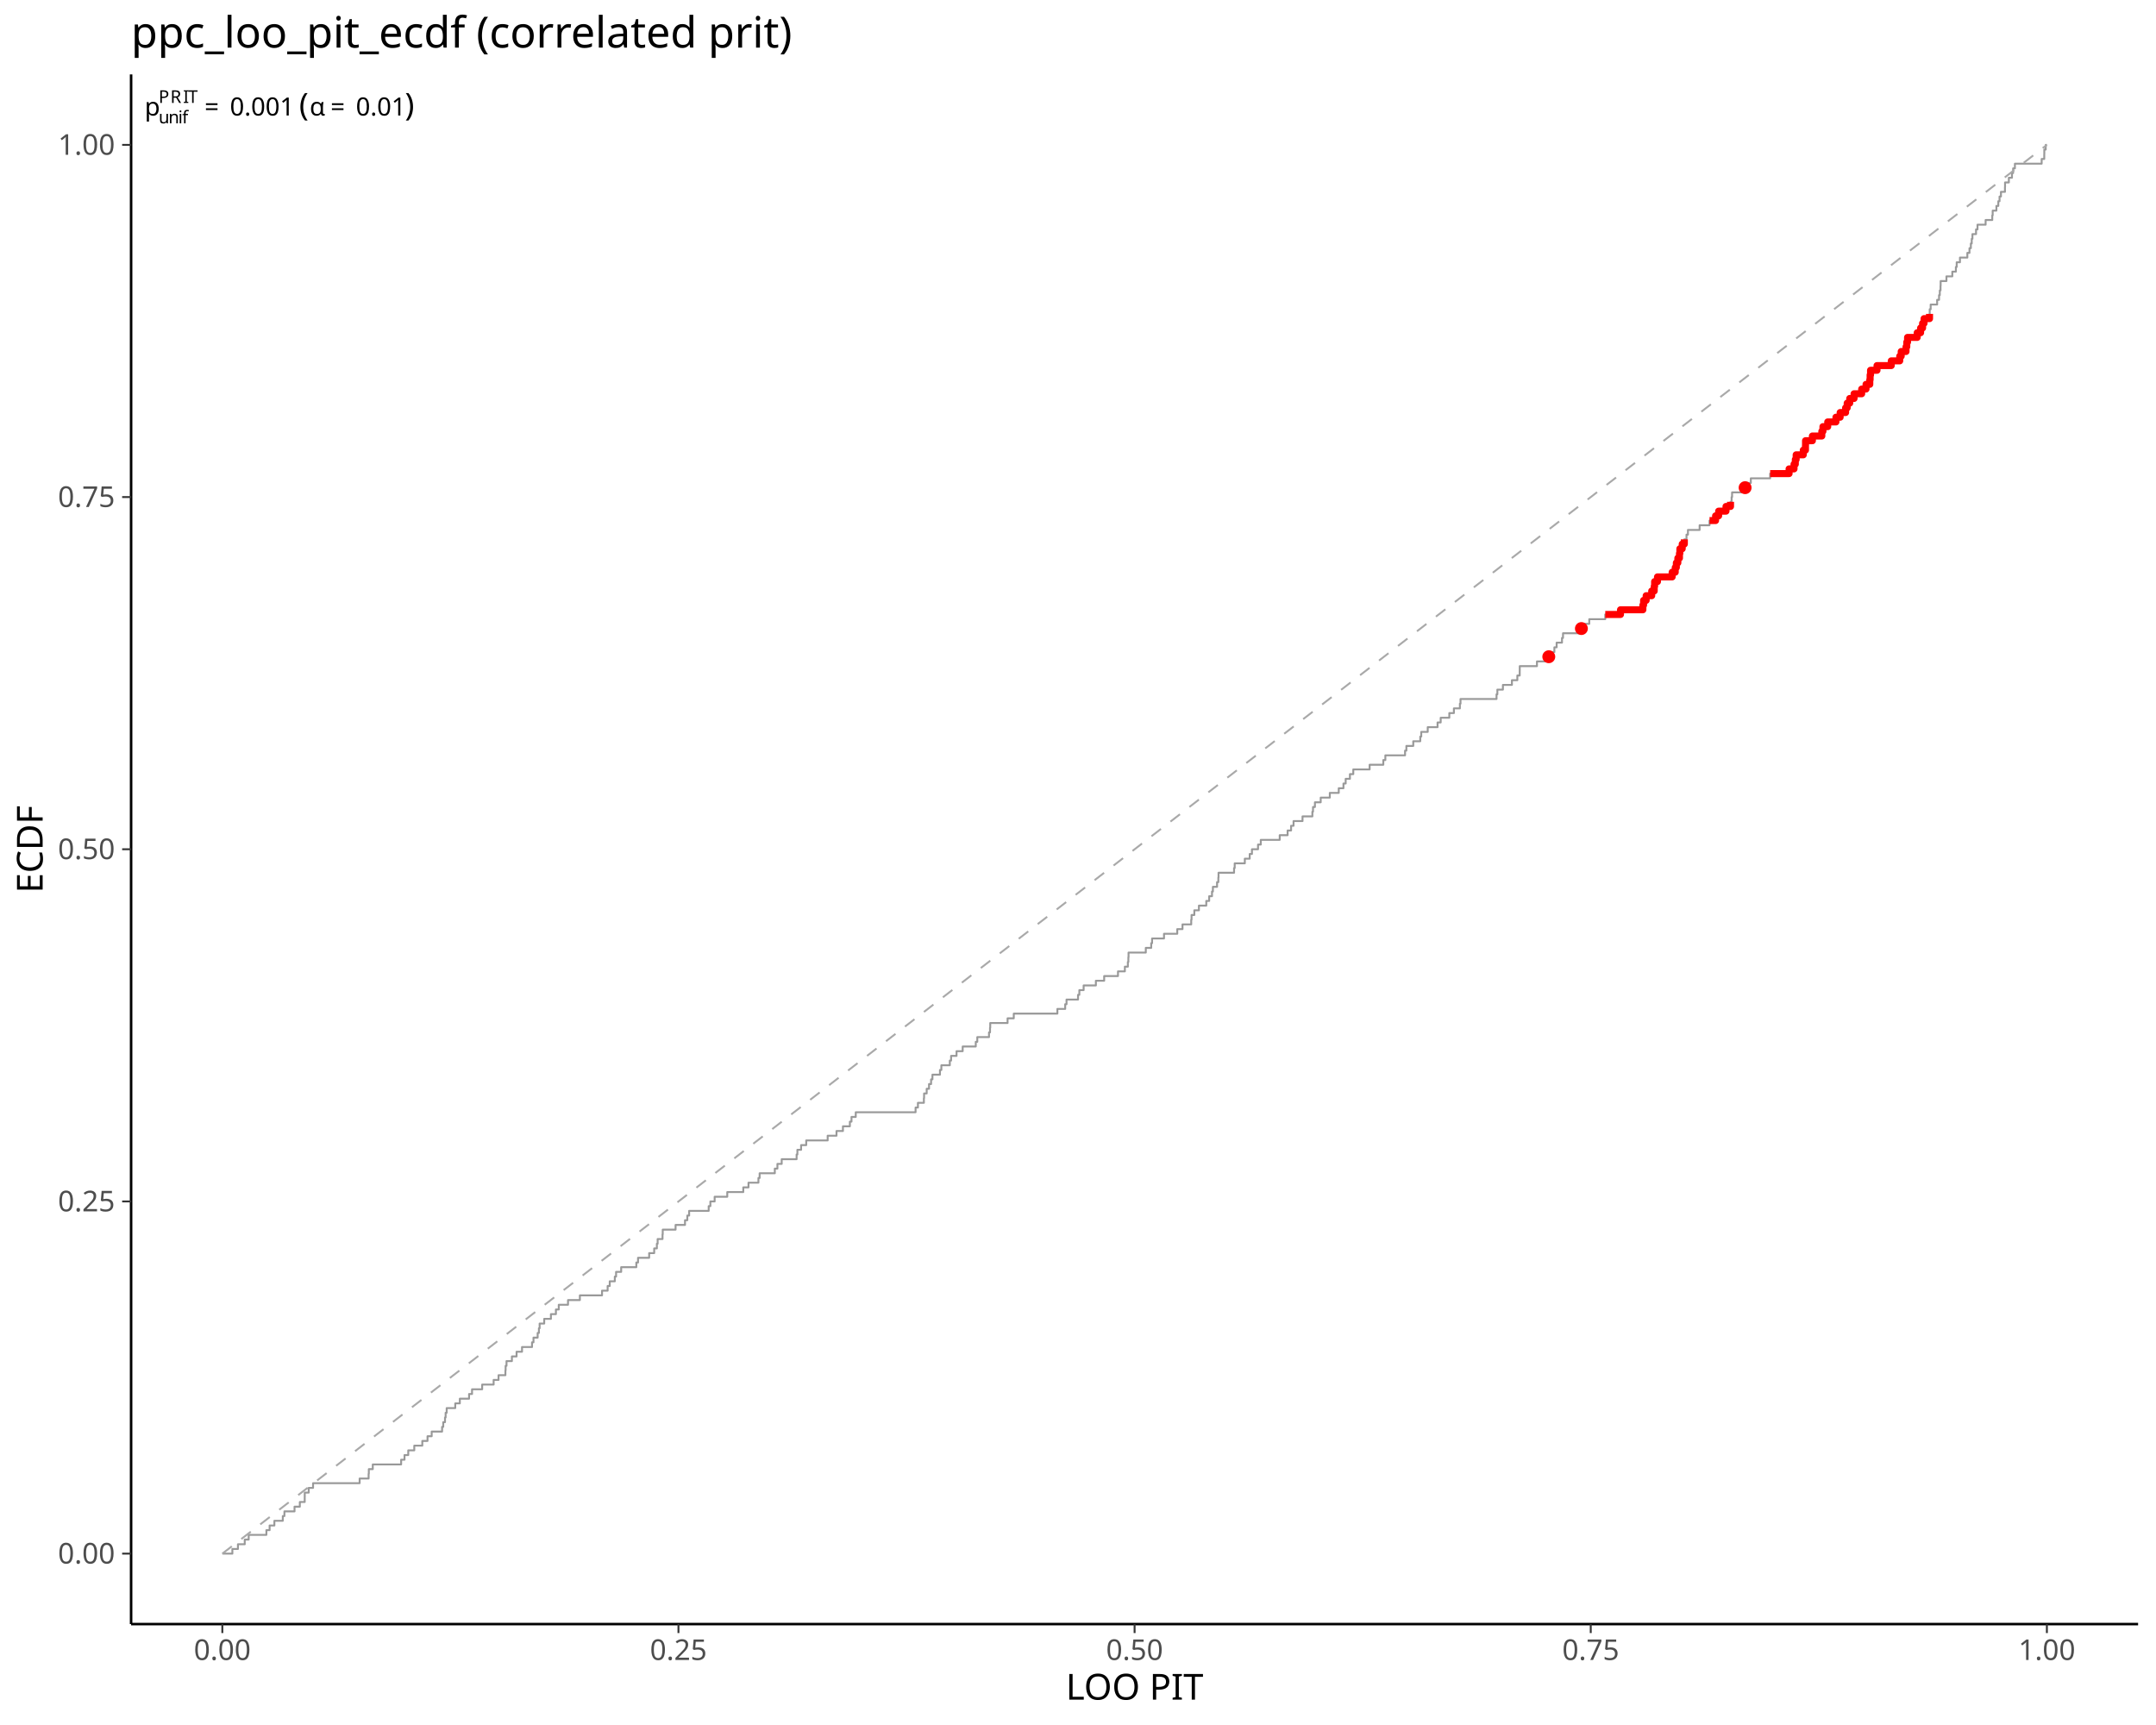
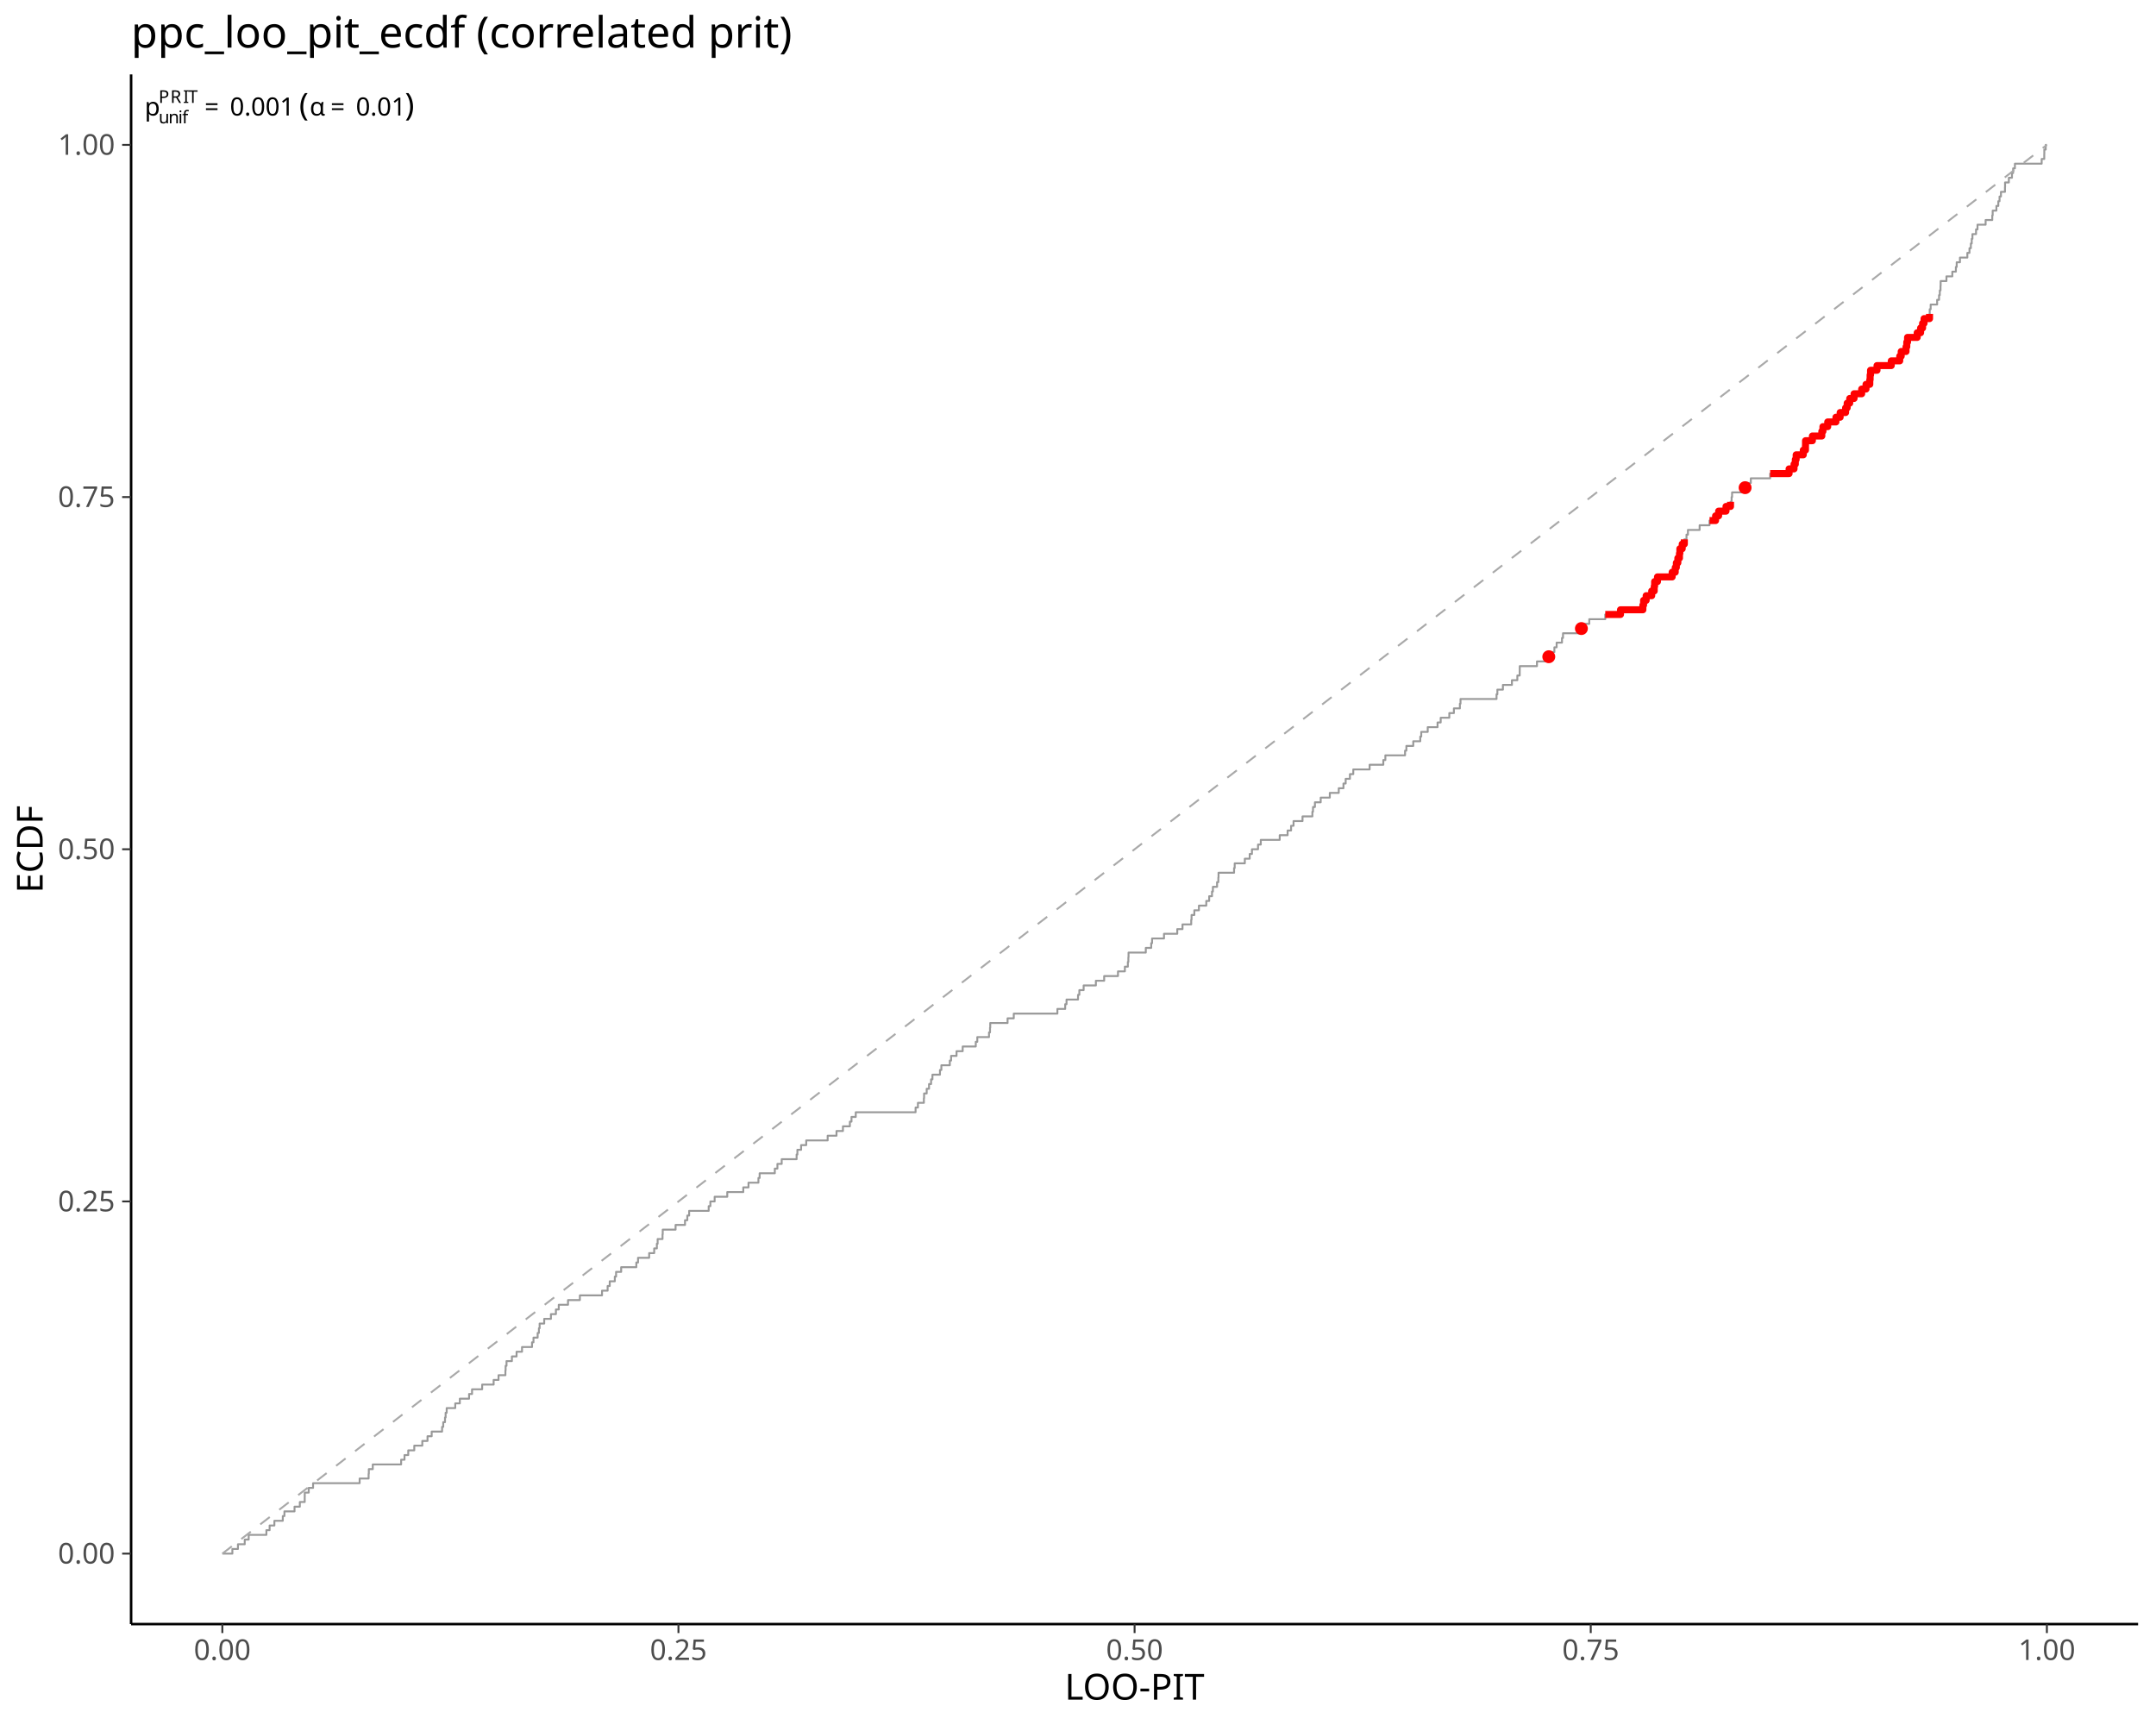
<svg xmlns="http://www.w3.org/2000/svg" class="svglite" data-engine-version="2.0" width="720.00pt" height="576.00pt" viewBox="0 0 720.00 576.00">
  <defs>
    <style type="text/css">
    .svglite line, .svglite polyline, .svglite polygon, .svglite path, .svglite rect, .svglite circle {
      fill: none;
      stroke: #000000;
      stroke-linecap: round;
      stroke-linejoin: round;
      stroke-miterlimit: 10.00;
    }
  </style>
  </defs>
  <rect width="100%" height="100%" style="stroke: none; fill: #FFFFFF;" />
  <defs>
    <clipPath id="cpMC4wMHw3MjAuMDB8MC4wMHw1NzYuMDA=">
      <rect x="0.00" y="0.00" width="720.00" height="576.00" />
    </clipPath>
  </defs>
  <g clip-path="url(#cpMC4wMHw3MjAuMDB8MC4wMHw1NzYuMDA=)">
</g>
  <defs>
    <clipPath id="cpNDMuNzh8NzE0LjAyfDI0Ljg1fDU0Mi4zMA==">
      <rect x="43.78" y="24.85" width="670.24" height="517.45" />
    </clipPath>
  </defs>
  <g clip-path="url(#cpNDMuNzh8NzE0LjAyfDI0Ljg1fDU0Mi4zMA==)">
    <polyline points="74.25,518.78 76.28,518.78 76.28,518.78 77.60,518.78 77.60,517.22 78.32,517.22 78.32,517.22 79.46,517.22 79.46,515.65 80.36,515.65 80.36,515.65 81.73,515.65 81.73,514.08 82.40,514.08 82.40,514.08 83.05,514.08 83.05,512.51 84.44,512.51 84.44,512.51 86.47,512.51 86.47,512.51 88.51,512.51 88.51,512.51 88.96,512.51 88.96,510.94 90.04,510.94 90.04,509.38 90.55,509.38 90.55,509.38 91.63,509.38 91.63,507.81 92.59,507.81 92.59,507.81 94.44,507.81 94.44,506.24 94.63,506.24 94.63,506.24 94.98,506.24 94.98,504.67 96.66,504.67 96.66,504.67 98.36,504.67 98.36,503.10 98.70,503.10 98.70,503.10 100.13,503.10 100.13,501.54 100.74,501.54 100.74,501.54 101.76,501.54 101.76,499.97 101.77,499.97 101.77,498.40 102.78,498.40 102.78,498.40 103.10,498.40 103.10,496.83 104.55,496.83 104.55,495.26 104.81,495.26 104.81,495.26 106.85,495.26 106.85,495.26 108.89,495.26 108.89,495.26 110.93,495.26 110.93,495.26 112.97,495.26 112.97,495.26 115.00,495.26 115.00,495.26 117.04,495.26 117.04,495.26 119.08,495.26 119.08,495.26 120.10,495.26 120.10,493.70 121.12,493.70 121.12,493.70 123.10,493.70 123.10,492.13 123.15,492.13 123.15,492.13 123.17,492.13 123.17,490.56 124.49,490.56 124.49,488.99 125.19,488.99 125.19,488.99 127.23,488.99 127.23,488.99 129.27,488.99 129.27,488.99 131.31,488.99 131.31,488.99 133.34,488.99 133.34,488.99 133.96,488.99 133.96,487.42 135.09,487.42 135.09,485.86 135.38,485.86 135.38,485.86 136.34,485.86 136.34,484.29 137.42,484.29 137.42,484.29 138.35,484.29 138.35,482.72 139.46,482.72 139.46,482.72 141.03,482.72 141.03,481.15 141.50,481.15 141.50,481.15 142.77,481.15 142.77,479.58 143.53,479.58 143.53,479.58 144.16,479.58 144.16,478.02 145.57,478.02 145.57,478.02 147.61,478.02 147.61,478.02 147.64,478.02 147.64,476.45 148.02,476.45 148.02,474.88 148.61,474.88 148.61,473.31 148.82,473.31 148.82,471.74 149.17,471.74 149.17,470.18 149.65,470.18 149.65,470.18 151.68,470.18 151.68,470.18 152.03,470.18 152.03,468.61 153.56,468.61 153.56,467.04 153.72,467.04 153.72,467.04 155.76,467.04 155.76,467.04 156.65,467.04 156.65,465.47 157.64,465.47 157.64,463.90 157.80,463.90 157.80,463.90 159.84,463.90 159.84,463.90 161.02,463.90 161.02,462.33 161.87,462.33 161.87,462.33 163.91,462.33 163.91,462.33 164.85,462.33 164.85,460.77 165.95,460.77 165.95,460.77 166.49,460.77 166.49,459.20 167.99,459.20 167.99,459.20 168.78,459.20 168.78,457.63 168.85,457.63 168.85,456.06 169.15,456.06 169.15,454.49 170.02,454.49 170.02,454.49 170.95,454.49 170.95,452.93 172.06,452.93 172.06,452.93 172.51,452.93 172.51,451.36 174.10,451.36 174.10,451.36 174.33,451.36 174.33,449.79 176.14,449.79 176.14,449.79 177.67,449.79 177.67,448.22 178.16,448.22 178.16,446.65 178.18,446.65 178.18,446.65 179.55,446.65 179.55,445.09 179.97,445.09 179.97,443.52 180.21,443.52 180.21,441.95 180.21,441.95 180.21,441.95 181.74,441.95 181.74,440.38 182.25,440.38 182.25,440.38 183.98,440.38 183.98,438.81 184.29,438.81 184.29,438.81 185.65,438.81 185.65,437.25 186.33,437.25 186.33,437.25 186.60,437.25 186.60,435.68 188.37,435.68 188.37,435.68 189.69,435.68 189.69,434.11 190.40,434.11 190.40,434.11 192.44,434.11 192.44,434.11 193.65,434.11 193.65,432.54 194.48,432.54 194.48,432.54 196.52,432.54 196.52,432.54 198.55,432.54 198.55,432.54 200.59,432.54 200.59,432.54 201.05,432.54 201.05,430.97 202.63,430.97 202.63,430.97 202.92,430.97 202.92,429.41 203.62,429.41 203.62,427.84 204.67,427.84 204.67,427.84 205.32,427.84 205.32,426.27 205.74,426.27 205.74,424.70 206.71,424.70 206.71,424.70 207.44,424.70 207.44,423.13 208.74,423.13 208.74,423.13 210.78,423.13 210.78,423.13 212.50,423.13 212.50,421.57 212.82,421.57 212.82,421.57 213.07,421.57 213.07,420.00 214.86,420.00 214.86,420.00 216.79,420.00 216.79,418.43 216.89,418.43 216.89,418.43 218.47,418.43 218.47,416.86 218.93,416.86 218.93,416.86 219.36,416.86 219.36,415.29 219.62,415.29 219.62,413.73 220.97,413.73 220.97,413.73 221.25,413.73 221.25,412.16 221.32,412.16 221.32,410.59 223.01,410.59 223.01,410.59 225.05,410.59 225.05,410.59 225.61,410.59 225.61,409.02 227.08,409.02 227.08,409.02 228.76,409.02 228.76,407.45 229.12,407.45 229.12,407.45 229.53,407.45 229.53,405.89 230.14,405.89 230.14,404.32 231.16,404.32 231.16,404.32 233.20,404.32 233.20,404.32 235.24,404.32 235.24,404.32 236.67,404.32 236.67,402.75 237.23,402.75 237.23,401.18 237.27,401.18 237.27,401.18 238.66,401.18 238.66,399.61 239.31,399.61 239.31,399.61 241.35,399.61 241.35,399.61 242.87,399.61 242.87,398.05 243.39,398.05 243.39,398.05 245.42,398.05 245.42,398.05 247.46,398.05 247.46,398.05 248.22,398.05 248.22,396.48 249.50,396.48 249.50,396.48 249.96,396.48 249.96,394.91 251.54,394.91 251.54,394.91 253.28,394.91 253.28,393.34 253.58,393.34 253.58,393.34 253.68,393.34 253.68,391.77 255.61,391.77 255.61,391.77 257.65,391.77 257.65,391.77 258.75,391.77 258.75,390.21 259.62,390.21 259.62,388.64 259.69,388.64 259.69,388.64 261.05,388.64 261.05,387.07 261.73,387.07 261.73,387.07 263.76,387.07 263.76,387.07 265.80,387.07 265.80,387.07 266.03,387.07 266.03,385.50 266.29,385.50 266.29,383.93 267.53,383.93 267.53,382.37 267.84,382.37 267.84,382.37 269.24,382.37 269.24,380.80 269.88,380.80 269.88,380.80 271.92,380.80 271.92,380.80 273.95,380.80 273.95,380.80 275.99,380.80 275.99,380.80 276.40,380.80 276.40,379.23 278.03,379.23 278.03,379.23 279.35,379.23 279.35,377.66 280.07,377.66 280.07,377.66 281.50,377.66 281.50,376.09 282.11,376.09 282.11,376.09 283.82,376.09 283.82,374.53 284.14,374.53 284.14,374.53 284.36,374.53 284.36,372.96 285.78,372.96 285.78,371.39 286.18,371.39 286.18,371.39 288.22,371.39 288.22,371.39 290.26,371.39 290.26,371.39 292.29,371.39 292.29,371.39 294.33,371.39 294.33,371.39 296.37,371.39 296.37,371.39 298.41,371.39 298.41,371.39 300.45,371.39 300.45,371.39 302.48,371.39 302.48,371.39 304.52,371.39 304.52,371.39 305.76,371.39 305.76,369.82 306.54,369.82 306.54,368.25 306.56,368.25 306.56,368.25 308.53,368.25 308.53,366.69 308.60,366.69 308.60,366.69 308.60,366.69 308.60,365.12 309.47,365.12 309.47,363.55 310.25,363.55 310.25,361.98 310.63,361.98 310.63,361.98 310.94,361.98 310.94,360.41 311.39,360.41 311.39,358.85 312.67,358.85 312.67,358.85 313.90,358.85 313.90,357.28 314.37,357.28 314.37,355.71 314.71,355.71 314.71,355.71 316.75,355.71 316.75,355.71 317.19,355.71 317.19,354.14 317.62,354.14 317.62,352.57 318.79,352.57 318.79,352.57 319.44,352.57 319.44,351.00 320.82,351.00 320.82,351.00 321.49,351.00 321.49,349.44 322.86,349.44 322.86,349.44 324.90,349.44 324.90,349.44 325.86,349.44 325.86,347.87 326.37,347.87 326.37,346.30 326.94,346.30 326.94,346.30 328.98,346.30 328.98,346.30 330.28,346.30 330.28,344.73 330.62,344.73 330.62,343.16 330.69,343.16 330.69,341.60 331.01,341.60 331.01,341.60 333.05,341.60 333.05,341.60 335.09,341.60 335.09,341.60 336.48,341.60 336.48,340.03 337.13,340.03 337.13,340.03 338.55,340.03 338.55,338.46 339.16,338.46 339.16,338.46 341.20,338.46 341.20,338.46 343.24,338.46 343.24,338.46 345.28,338.46 345.28,338.46 347.32,338.46 347.32,338.46 349.35,338.46 349.35,338.46 351.39,338.46 351.39,338.46 353.12,338.46 353.12,336.89 353.43,336.89 353.43,336.89 355.47,336.89 355.47,336.89 355.72,336.89 355.72,335.32 356.17,335.32 356.17,333.76 357.50,333.76 357.50,333.76 359.54,333.76 359.54,333.76 360.01,333.76 360.01,332.19 360.45,332.19 360.45,330.62 361.58,330.62 361.58,330.62 361.88,330.62 361.88,329.05 363.62,329.05 363.62,329.05 365.66,329.05 365.66,329.05 365.97,329.05 365.97,327.48 367.69,327.48 367.69,327.48 368.74,327.48 368.74,325.92 369.73,325.92 369.73,325.92 371.77,325.92 371.77,325.92 373.35,325.92 373.35,324.35 373.81,324.35 373.81,324.35 375.65,324.35 375.65,322.78 375.85,322.78 375.85,322.78 376.65,322.78 376.65,321.21 376.82,321.21 376.82,319.64 376.88,319.64 376.88,318.08 377.88,318.08 377.88,318.08 379.92,318.08 379.92,318.08 381.96,318.08 381.96,318.08 382.64,318.08 382.64,316.51 384.00,316.51 384.00,316.51 384.45,316.51 384.45,314.94 384.74,314.94 384.74,313.37 386.03,313.37 386.03,313.37 388.07,313.37 388.07,313.37 388.72,313.37 388.72,311.80 390.11,311.80 390.11,311.80 392.15,311.80 392.15,311.80 393.15,311.80 393.15,310.24 394.19,310.24 394.19,310.24 394.90,310.24 394.90,308.67 396.22,308.67 396.22,308.67 397.81,308.67 397.81,307.10 397.92,307.10 397.92,305.53 398.26,305.53 398.26,305.53 398.85,305.53 398.85,303.96 400.30,303.96 400.30,303.96 400.38,303.96 400.38,302.40 402.34,302.40 402.34,302.40 402.84,302.40 402.84,300.83 403.81,300.83 403.81,299.26 404.37,299.26 404.37,299.26 404.75,299.26 404.75,297.69 405.05,297.69 405.05,296.12 406.41,296.12 406.41,296.12 406.44,296.12 406.44,294.56 406.87,294.56 406.87,292.99 406.93,292.99 406.93,291.42 408.45,291.42 408.45,291.42 410.49,291.42 410.49,291.42 412.12,291.42 412.12,289.85 412.33,289.85 412.33,288.28 412.53,288.28 412.53,288.28 414.56,288.28 414.56,288.28 415.71,288.28 415.71,286.72 416.60,286.72 416.60,286.72 417.34,286.72 417.34,285.15 418.09,285.15 418.09,283.58 418.64,283.58 418.64,283.58 420.12,283.58 420.12,282.01 420.68,282.01 420.68,282.01 421.04,282.01 421.04,280.44 422.72,280.44 422.72,280.44 424.75,280.44 424.75,280.44 426.79,280.44 426.79,280.44 427.36,280.44 427.36,278.88 428.83,278.88 428.83,278.88 430.00,278.88 430.00,277.31 430.87,277.31 430.87,277.31 431.16,277.31 431.16,275.74 431.98,275.74 431.98,274.17 432.90,274.17 432.90,274.17 434.94,274.17 434.94,274.17 434.98,274.17 434.98,272.60 436.98,272.60 436.98,272.60 438.27,272.60 438.27,271.04 438.48,271.04 438.48,269.47 439.02,269.47 439.02,269.47 439.12,269.47 439.12,267.90 441.05,267.90 441.05,266.33 441.06,266.33 441.06,266.33 443.09,266.33 443.09,266.33 444.09,266.33 444.09,264.76 445.13,264.76 445.13,264.76 447.08,264.76 447.08,263.20 447.17,263.20 447.17,263.20 448.65,263.20 448.65,261.63 449.21,261.63 449.21,261.63 449.39,261.63 449.39,260.06 450.81,260.06 450.81,258.49 451.24,258.49 451.24,258.49 451.93,258.49 451.93,256.92 453.28,256.92 453.28,256.92 455.32,256.92 455.32,256.92 457.36,256.92 457.36,256.92 457.39,256.92 457.39,255.36 459.40,255.36 459.40,255.36 461.43,255.36 461.43,255.36 461.96,255.36 461.96,253.79 462.64,253.79 462.64,252.22 463.47,252.22 463.47,252.22 465.51,252.22 465.51,252.22 467.55,252.22 467.55,252.22 469.22,252.22 469.22,250.65 469.59,250.65 469.59,250.65 469.66,250.65 469.66,249.08 471.62,249.08 471.62,249.08 471.96,249.08 471.96,247.51 473.66,247.51 473.66,247.51 474.30,247.51 474.30,245.95 474.63,245.95 474.63,244.38 475.70,244.38 475.70,244.38 476.79,244.38 476.79,242.81 477.74,242.81 477.74,242.81 479.77,242.81 479.77,242.81 480.07,242.81 480.07,241.24 481.12,241.24 481.12,239.67 481.81,239.67 481.81,239.67 483.85,239.67 483.85,239.67 484.00,239.67 484.00,238.11 485.53,238.11 485.53,236.54 485.89,236.54 485.89,236.54 487.53,236.54 487.53,234.97 487.74,234.97 487.74,233.40 487.93,233.40 487.93,233.40 489.96,233.40 489.96,233.40 492.00,233.40 492.00,233.40 494.04,233.40 494.04,233.40 496.08,233.40 496.08,233.40 498.11,233.40 498.11,233.40 499.77,233.40 499.77,231.83 500.05,231.83 500.05,230.27 500.15,230.27 500.15,230.27 501.90,230.27 501.90,228.70 502.19,228.70 502.19,228.70 504.23,228.70 504.23,228.70 504.91,228.70 504.91,227.13 506.27,227.13 506.27,227.13 506.72,227.13 506.72,225.56 507.51,225.56 507.51,223.99 507.52,223.99 507.52,222.43 508.30,222.43 508.30,222.43 510.34,222.43 510.34,222.43 512.38,222.43 512.38,222.43 513.27,222.43 513.27,220.86 514.42,220.86 514.42,220.86 516.46,220.86 516.46,220.86 517.22,220.86 517.22,219.29 517.72,219.29 517.72,217.72 518.49,217.72 518.49,217.72 519.09,217.72 519.09,216.15 519.84,216.15 519.84,214.59 520.53,214.59 520.53,214.59 521.63,214.59 521.63,213.02 521.97,213.02 521.97,211.45 522.57,211.45 522.57,211.45 524.61,211.45 524.61,211.45 526.64,211.45 526.64,211.45 528.11,211.45 528.11,209.88 528.68,209.88 528.68,209.88 529.07,209.88 529.07,208.31 530.72,208.31 530.72,208.31 530.74,208.31 530.74,206.75 532.76,206.75 532.76,206.75 534.80,206.75 534.80,206.75 536.08,206.75 536.08,205.18 536.83,205.18 536.83,205.18 538.87,205.18 538.87,205.18 540.91,205.18 540.91,205.18 541.17,205.18 541.17,203.61 542.95,203.61 542.95,203.61 544.98,203.61 544.98,203.61 547.02,203.61 547.02,203.61 548.64,203.61 548.64,202.04 548.88,202.04 548.88,200.47 549.06,200.47 549.06,200.47 549.74,200.47 549.74,198.91 551.10,198.91 551.10,198.91 551.59,198.91 551.59,197.34 552.43,197.34 552.43,195.77 552.56,195.77 552.56,194.20 553.14,194.20 553.14,194.20 553.52,194.20 553.52,192.63 555.17,192.63 555.17,192.63 557.21,192.63 557.21,192.63 558.42,192.63 558.42,191.07 559.25,191.07 559.25,191.07 559.45,191.07 559.45,189.50 559.82,189.50 559.82,187.93 560.32,187.93 560.32,186.36 560.86,186.36 560.86,184.79 560.99,184.79 560.99,183.23 561.29,183.23 561.29,183.23 561.78,183.23 561.78,181.66 562.49,181.66 562.49,180.09 563.21,180.09 563.21,178.52 563.33,178.52 563.33,178.52 563.69,178.52 563.69,176.95 565.36,176.95 565.36,176.95 567.40,176.95 567.40,176.95 567.59,176.95 567.59,175.39 569.44,175.39 569.44,175.39 570.90,175.39 570.90,173.82 571.48,173.82 571.48,173.82 572.92,173.82 572.92,172.25 573.51,172.25 573.51,172.25 573.94,172.25 573.94,170.68 575.55,170.68 575.55,170.68 576.40,170.68 576.40,169.11 577.59,169.11 577.59,169.11 577.91,169.11 577.91,167.55 578.27,167.55 578.27,165.98 578.43,165.98 578.43,164.41 579.63,164.41 579.63,164.41 581.67,164.41 581.67,164.41 582.78,164.41 582.78,162.84 583.36,162.84 583.36,161.27 583.70,161.27 583.70,161.27 584.69,161.27 584.69,159.71 585.74,159.71 585.74,159.71 587.78,159.71 587.78,159.71 589.82,159.71 589.82,159.71 591.14,159.71 591.14,158.14 591.85,158.14 591.85,158.14 593.89,158.14 593.89,158.14 595.93,158.14 595.93,158.14 597.47,158.14 597.47,156.57 597.97,156.57 597.97,156.57 599.12,156.57 599.12,155.00 599.55,155.00 599.55,153.43 599.83,153.43 599.83,151.87 600.01,151.87 600.01,151.87 602.04,151.87 602.04,151.87 602.21,151.87 602.21,150.30 602.94,150.30 602.94,148.73 602.96,148.73 602.96,147.16 604.08,147.16 604.08,147.16 605.25,147.16 605.25,145.59 606.12,145.59 606.12,145.59 608.16,145.59 608.16,145.59 608.40,145.59 608.40,144.02 608.77,144.02 608.77,142.46 610.20,142.46 610.20,142.46 610.37,142.46 610.37,140.89 612.23,140.89 612.23,140.89 613.11,140.89 613.11,139.32 614.27,139.32 614.27,139.32 614.52,139.32 614.52,137.75 616.31,137.75 616.31,137.75 616.34,137.75 616.34,136.18 616.87,136.18 616.87,134.62 617.72,134.62 617.72,133.05 618.35,133.05 618.35,133.05 619.17,133.05 619.17,131.48 620.38,131.48 620.38,131.48 621.71,131.48 621.71,129.91 622.42,129.91 622.42,129.91 623.16,129.91 623.16,128.34 624.42,128.34 624.42,126.78 624.46,126.78 624.46,126.78 624.53,126.78 624.53,125.21 624.67,125.21 624.67,123.64 626.50,123.64 626.50,123.64 626.83,123.64 626.83,122.07 628.54,122.07 628.54,122.07 630.57,122.07 630.57,122.07 631.59,122.07 631.59,120.50 632.61,120.50 632.61,120.50 634.42,120.50 634.42,118.94 634.65,118.94 634.65,118.94 634.91,118.94 634.91,117.37 636.52,117.37 636.52,115.80 636.69,115.80 636.69,115.80 636.77,115.80 636.77,114.23 637.03,114.23 637.03,112.66 638.72,112.66 638.72,112.66 640.25,112.66 640.25,111.10 640.76,111.10 640.76,111.10 641.39,111.10 641.39,109.53 642.05,109.53 642.05,107.96 642.54,107.96 642.54,106.39 642.80,106.39 642.80,106.39 644.37,106.39 644.37,104.82 644.43,104.82 644.43,103.26 644.75,103.26 644.75,101.69 644.84,101.69 644.84,101.69 646.88,101.69 646.88,101.69 646.91,101.69 646.91,100.12 647.55,100.12 647.55,98.55 647.80,98.55 647.80,96.98 648.04,96.98 648.04,95.42 648.08,95.42 648.08,93.85 648.91,93.85 648.91,93.85 650.02,93.85 650.02,92.28 650.95,92.28 650.95,92.28 651.98,92.28 651.98,90.71 652.99,90.71 652.99,90.71 653.17,90.71 653.17,89.14 653.44,89.14 653.44,87.58 654.53,87.58 654.53,86.01 655.03,86.01 655.03,86.01 657.00,86.01 657.00,84.44 657.07,84.44 657.07,84.44 657.71,84.44 657.71,82.87 658.17,82.87 658.17,81.30 658.46,81.30 658.46,79.74 658.70,79.74 658.70,78.17 659.10,78.17 659.10,78.17 659.90,78.17 659.90,76.60 660.39,76.60 660.39,75.03 661.14,75.03 661.14,75.03 663.10,75.03 663.10,73.46 663.18,73.46 663.18,73.46 665.22,73.46 665.22,73.46 665.32,73.46 665.32,71.90 665.46,71.90 665.46,70.33 666.70,70.33 666.70,68.76 667.25,68.76 667.25,68.76 667.34,68.76 667.34,67.19 667.75,67.19 667.75,65.62 668.22,65.62 668.22,64.06 669.29,64.06 669.29,64.06 669.56,64.06 669.56,62.49 669.59,62.49 669.59,60.92 670.86,60.92 670.86,59.35 671.33,59.35 671.33,59.35 671.90,59.35 671.90,57.78 672.29,57.78 672.29,56.22 672.88,56.22 672.88,54.65 673.37,54.65 673.37,54.65 675.41,54.65 675.41,54.65 677.44,54.65 677.44,54.65 679.48,54.65 679.48,54.65 681.52,54.65 681.52,54.65 681.82,54.65 681.82,53.08 682.68,53.08 682.68,51.51 682.70,51.51 682.70,49.94 683.17,49.94 683.17,48.38 683.56,48.38 683.56,48.38 " style="stroke-width: 0.64; stroke: #999999; stroke-linecap: butt;" />
    <line x1="74.25" y1="518.78" x2="683.56" y2="48.38" style="stroke-width: 0.64; stroke: #A9A9A9; stroke-dasharray: 4.00,4.00; stroke-linecap: butt;" />
    <polyline points="536.08,205.18 536.83,205.18 536.83,205.18 538.87,205.18 538.87,205.18 540.91,205.18 540.91,205.18 541.17,205.18 541.17,203.61 542.95,203.61 542.95,203.61 544.98,203.61 544.98,203.61 547.02,203.61 547.02,203.61 548.64,203.61 548.64,202.04 548.88,202.04 548.88,200.47 549.06,200.47 549.06,200.47 549.74,200.47 549.74,198.91 551.10,198.91 551.10,198.91 551.59,198.91 551.59,197.34 552.43,197.34 552.43,195.77 552.56,195.77 552.56,194.20 553.14,194.20 553.14,194.20 553.52,194.20 553.52,192.63 555.17,192.63 555.17,192.63 557.21,192.63 557.21,192.63 558.42,192.63 558.42,191.07 559.25,191.07 559.25,191.07 559.45,191.07 559.45,189.50 559.82,189.50 559.82,187.93 560.32,187.93 560.32,186.36 560.86,186.36 560.86,184.79 560.99,184.79 560.99,183.23 561.29,183.23 561.29,183.23 561.78,183.23 561.78,181.66 562.49,181.66 562.49,180.09 " style="stroke-width: 2.35; stroke: #FF0000; stroke-linecap: butt;" />
    <polyline points="570.90,173.82 571.48,173.82 571.48,173.82 572.92,173.82 572.92,172.25 573.51,172.25 573.51,172.25 573.94,172.25 573.94,170.68 575.55,170.68 575.55,170.68 576.40,170.68 576.40,169.11 577.59,169.11 577.59,169.11 577.91,169.11 577.91,167.55 " style="stroke-width: 2.35; stroke: #FF0000; stroke-linecap: butt;" />
    <polyline points="591.14,158.14 591.85,158.14 591.85,158.14 593.89,158.14 593.89,158.14 595.93,158.14 595.93,158.14 597.47,158.14 597.47,156.57 597.97,156.57 597.97,156.57 599.12,156.57 599.12,155.00 599.55,155.00 599.55,153.43 599.83,153.43 599.83,151.87 600.01,151.87 600.01,151.87 602.04,151.87 602.04,151.87 602.21,151.87 602.21,150.30 602.94,150.30 602.94,148.73 602.96,148.73 602.96,147.16 604.08,147.16 604.08,147.16 605.25,147.16 605.25,145.59 606.12,145.59 606.12,145.59 608.16,145.59 608.16,145.59 608.40,145.59 608.40,144.02 608.77,144.02 608.77,142.46 610.20,142.46 610.20,142.46 610.37,142.46 610.37,140.89 612.23,140.89 612.23,140.89 613.11,140.89 613.11,139.32 614.27,139.32 614.27,139.32 614.52,139.32 614.52,137.75 616.31,137.75 616.31,137.75 616.34,137.75 616.34,136.18 616.87,136.18 616.87,134.62 617.72,134.62 617.72,133.05 618.35,133.05 618.35,133.05 619.17,133.05 619.17,131.48 620.38,131.48 620.38,131.48 621.71,131.48 621.71,129.91 622.42,129.91 622.42,129.91 623.16,129.91 623.16,128.34 624.42,128.34 624.42,126.78 624.46,126.78 624.46,126.78 624.53,126.78 624.53,125.21 624.67,125.21 624.67,123.64 626.50,123.64 626.50,123.64 626.83,123.64 626.83,122.07 628.54,122.07 628.54,122.07 630.57,122.07 630.57,122.07 631.59,122.07 631.59,120.50 632.61,120.50 632.61,120.50 634.42,120.50 634.42,118.94 634.65,118.94 634.65,118.94 634.91,118.94 634.91,117.37 636.52,117.37 636.52,115.80 636.69,115.80 636.69,115.80 636.77,115.80 636.77,114.23 637.03,114.23 637.03,112.66 638.72,112.66 638.72,112.66 640.25,112.66 640.25,111.10 640.76,111.10 640.76,111.10 641.39,111.10 641.39,109.53 642.05,109.53 642.05,107.96 642.54,107.96 642.54,106.39 642.80,106.39 642.80,106.39 644.37,106.39 644.37,104.82 " style="stroke-width: 2.35; stroke: #FF0000; stroke-linecap: butt;" />
    <circle cx="517.22" cy="219.29" r="1.77" style="stroke-width: 0.77; stroke: #FF0000; fill: #FF0000;" />
    <circle cx="528.11" cy="209.88" r="1.77" style="stroke-width: 0.77; stroke: #FF0000; fill: #FF0000;" />
    <circle cx="582.78" cy="162.84" r="1.77" style="stroke-width: 0.77; stroke: #FF0000; fill: #FF0000;" />
    <text x="48.30" y="38.58" style="font-size: 8.40px; font-family: sans;" textLength="4.67px" lengthAdjust="spacingAndGlyphs">p</text>
    <text x="52.97" y="41.18" style="font-size: 5.88px; font-family: sans;" textLength="3.27px" lengthAdjust="spacingAndGlyphs">u</text>
    <text x="56.24" y="41.18" style="font-size: 5.88px; font-family: sans;" textLength="3.27px" lengthAdjust="spacingAndGlyphs">n</text>
    <text x="59.51" y="41.18" style="font-size: 5.88px; font-family: sans;" textLength="1.31px" lengthAdjust="spacingAndGlyphs">i</text>
    <text x="60.82" y="41.18" style="font-size: 5.88px; font-family: sans;" textLength="1.63px" lengthAdjust="spacingAndGlyphs">f</text>
    <text x="52.97" y="34.36" style="font-size: 5.88px; font-family: sans;" textLength="3.92px" lengthAdjust="spacingAndGlyphs">P</text>
    <text x="56.90" y="34.36" style="font-size: 5.88px; font-family: sans;" textLength="4.25px" lengthAdjust="spacingAndGlyphs">R</text>
    <text x="61.14" y="34.36" style="font-size: 5.88px; font-family: sans;" textLength="1.63px" lengthAdjust="spacingAndGlyphs">I</text>
    <text x="62.78" y="34.36" style="font-size: 5.88px; font-family: sans;" textLength="3.59px" lengthAdjust="spacingAndGlyphs">T</text>
    <text x="68.31" y="38.58" style="font-size: 8.40px; font-family: sans;" textLength="6.52px" lengthAdjust="spacingAndGlyphs">=</text>
    <text x="76.78" y="38.58" style="font-size: 8.40px; font-family: sans;" textLength="21.02px" lengthAdjust="spacingAndGlyphs">0.001</text>
    <text x="97.80" y="38.58" style="font-size: 8.40px; font-family: sans;" textLength="2.10px" lengthAdjust="spacingAndGlyphs"> </text>
    <text x="99.90" y="38.58" style="font-size: 10.50px; font-family: sans;" textLength="3.50px" lengthAdjust="spacingAndGlyphs">(</text>
    <text x="103.40" y="38.58" style="font-size: 8.40px; font-family: sans;" textLength="5.04px" lengthAdjust="spacingAndGlyphs">α</text>
    <text x="110.38" y="38.58" style="font-size: 8.40px; font-family: sans;" textLength="6.52px" lengthAdjust="spacingAndGlyphs">=</text>
    <text x="118.85" y="38.58" style="font-size: 8.40px; font-family: sans;" textLength="16.35px" lengthAdjust="spacingAndGlyphs">0.01</text>
    <text x="135.20" y="38.58" style="font-size: 10.50px; font-family: sans;" textLength="3.49px" lengthAdjust="spacingAndGlyphs">)</text>
  </g>
  <g clip-path="url(#cpMC4wMHw3MjAuMDB8MC4wMHw1NzYuMDA=)">
    <polyline points="43.78,542.30 43.78,24.85 " style="stroke-width: 0.85; stroke-linecap: butt;" />
    <text x="38.40" y="522.09" text-anchor="end" style="font-size: 9.60px; fill: #4D4D4D; font-family: sans;" textLength="18.69px" lengthAdjust="spacingAndGlyphs">0.00</text>
    <text x="38.40" y="404.49" text-anchor="end" style="font-size: 9.60px; fill: #4D4D4D; font-family: sans;" textLength="18.69px" lengthAdjust="spacingAndGlyphs">0.25</text>
    <text x="38.40" y="286.88" text-anchor="end" style="font-size: 9.60px; fill: #4D4D4D; font-family: sans;" textLength="18.69px" lengthAdjust="spacingAndGlyphs">0.50</text>
    <text x="38.40" y="169.28" text-anchor="end" style="font-size: 9.60px; fill: #4D4D4D; font-family: sans;" textLength="18.69px" lengthAdjust="spacingAndGlyphs">0.75</text>
    <text x="38.40" y="51.68" text-anchor="end" style="font-size: 9.60px; fill: #4D4D4D; font-family: sans;" textLength="18.69px" lengthAdjust="spacingAndGlyphs">1.00</text>
    <polyline points="40.79,518.78 43.78,518.78 " style="stroke-width: 0.64; stroke: #333333; stroke-linecap: butt;" />
    <polyline points="40.79,401.18 43.78,401.18 " style="stroke-width: 0.64; stroke: #333333; stroke-linecap: butt;" />
    <polyline points="40.79,283.58 43.78,283.58 " style="stroke-width: 0.64; stroke: #333333; stroke-linecap: butt;" />
    <polyline points="40.79,165.98 43.78,165.98 " style="stroke-width: 0.64; stroke: #333333; stroke-linecap: butt;" />
    <polyline points="40.79,48.38 43.78,48.38 " style="stroke-width: 0.64; stroke: #333333; stroke-linecap: butt;" />
    <polyline points="43.78,542.30 714.02,542.30 " style="stroke-width: 0.85; stroke-linecap: butt;" />
    <polyline points="74.25,545.29 74.25,542.30 " style="stroke-width: 0.64; stroke: #333333; stroke-linecap: butt;" />
    <polyline points="226.57,545.29 226.57,542.30 " style="stroke-width: 0.64; stroke: #333333; stroke-linecap: butt;" />
    <polyline points="378.90,545.29 378.90,542.30 " style="stroke-width: 0.64; stroke: #333333; stroke-linecap: butt;" />
    <polyline points="531.23,545.29 531.23,542.30 " style="stroke-width: 0.64; stroke: #333333; stroke-linecap: butt;" />
    <polyline points="683.56,545.29 683.56,542.30 " style="stroke-width: 0.64; stroke: #333333; stroke-linecap: butt;" />
    <text x="74.25" y="554.29" text-anchor="middle" style="font-size: 9.60px; fill: #4D4D4D; font-family: sans;" textLength="18.69px" lengthAdjust="spacingAndGlyphs">0.00</text>
    <text x="226.57" y="554.29" text-anchor="middle" style="font-size: 9.60px; fill: #4D4D4D; font-family: sans;" textLength="18.69px" lengthAdjust="spacingAndGlyphs">0.25</text>
    <text x="378.90" y="554.29" text-anchor="middle" style="font-size: 9.60px; fill: #4D4D4D; font-family: sans;" textLength="18.69px" lengthAdjust="spacingAndGlyphs">0.50</text>
    <text x="531.23" y="554.29" text-anchor="middle" style="font-size: 9.60px; fill: #4D4D4D; font-family: sans;" textLength="18.69px" lengthAdjust="spacingAndGlyphs">0.75</text>
    <text x="683.56" y="554.29" text-anchor="middle" style="font-size: 9.60px; fill: #4D4D4D; font-family: sans;" textLength="18.69px" lengthAdjust="spacingAndGlyphs">1.00</text>
-     <text x="378.90" y="567.53" text-anchor="middle" style="font-size: 12.00px; font-family: sans;" textLength="47.35px" lengthAdjust="spacingAndGlyphs">LOO PIT</text>
+     <text x="378.90" y="567.53" text-anchor="middle" style="font-size: 12.00px; font-family: sans;" textLength="48.02px" lengthAdjust="spacingAndGlyphs">LOO-PIT</text>
    <text transform="translate(14.24,283.58) rotate(-90)" text-anchor="middle" style="font-size: 12.00px; font-family: sans;" textLength="32.67px" lengthAdjust="spacingAndGlyphs">ECDF</text>
    <text x="43.78" y="15.89" style="font-size: 14.40px; font-family: sans;" textLength="210.53px" lengthAdjust="spacingAndGlyphs">ppc_loo_pit_ecdf (correlated prit)</text>
  </g>
</svg>
